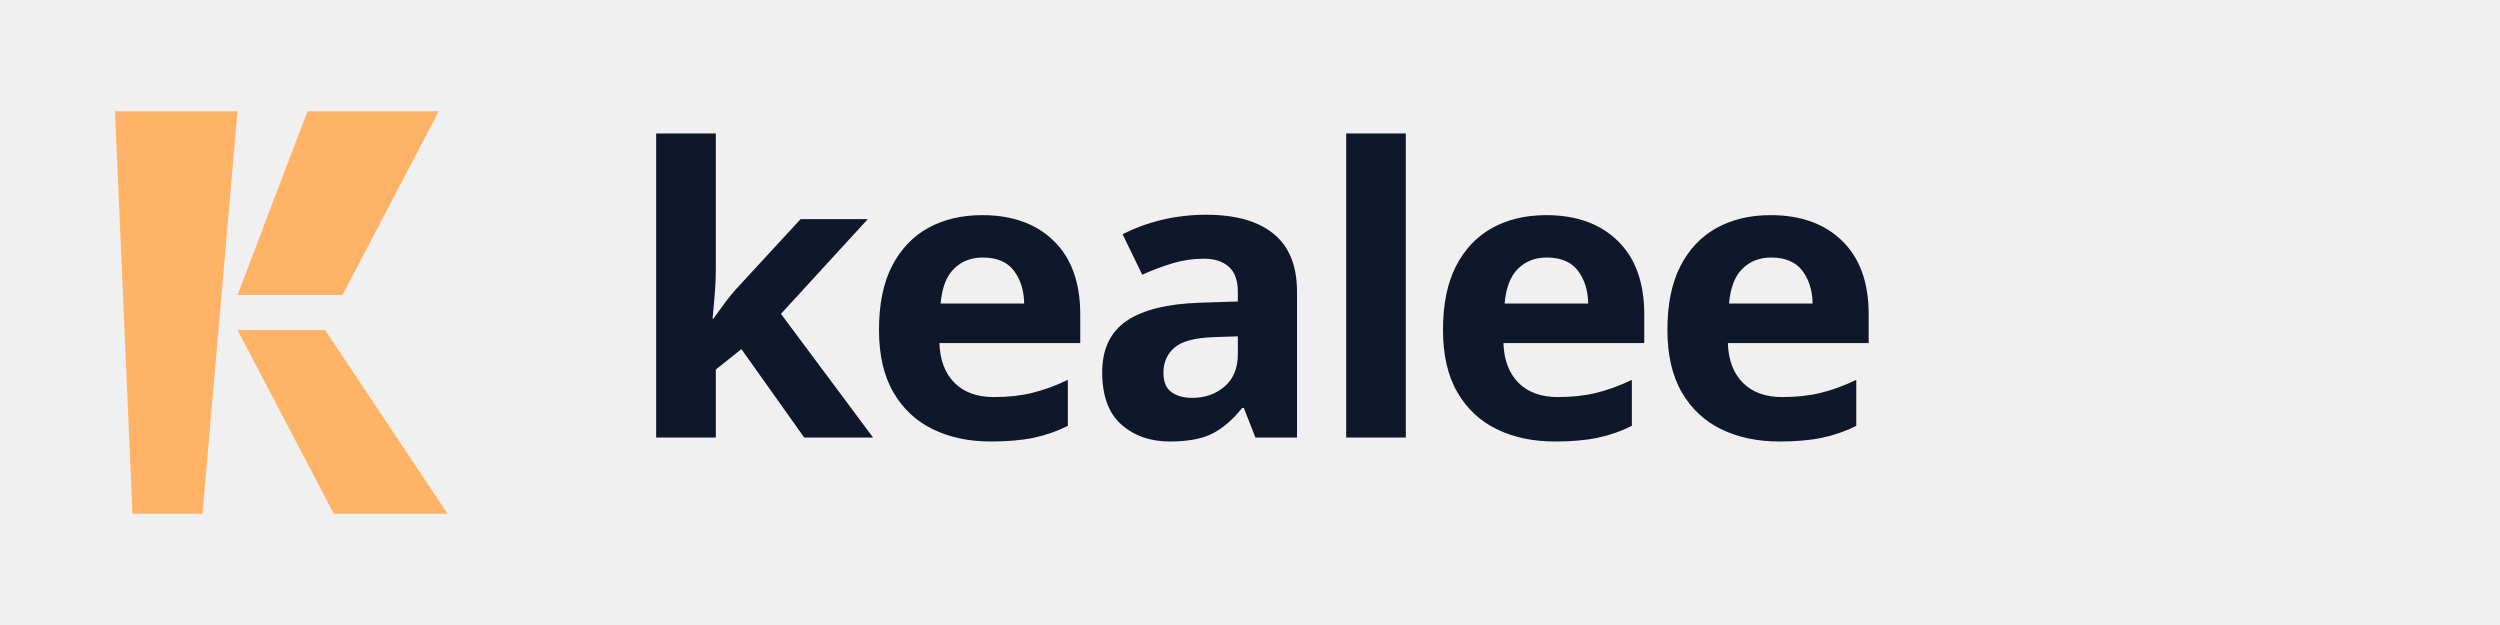
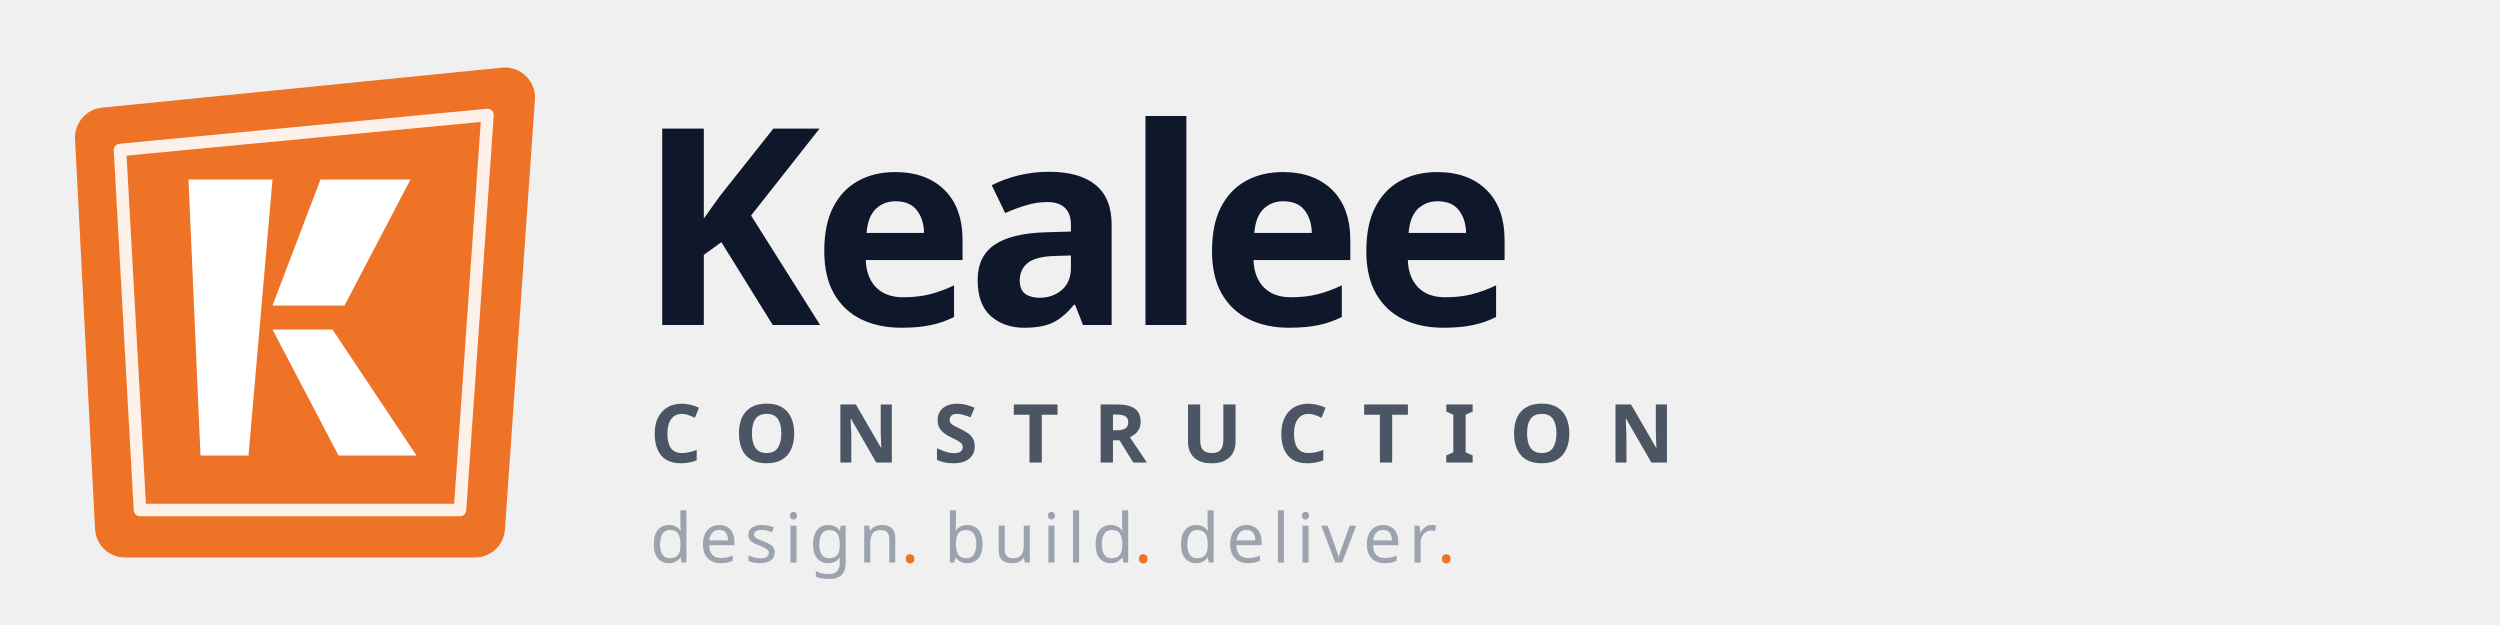
<svg xmlns="http://www.w3.org/2000/svg" width="400" height="100" viewBox="0 0 400 100" fill="none">
-   <g transform="translate(10, 15) scale(0.7)">
-     <polygon points="12,4 40,4 32,96 16,96" fill="#FFB366" />
-     <polygon points="86,4 56,4 40,46 64,46" fill="#FFB366" />
-     <polygon points="60,54 40,54 62,96 88,96" fill="#FFB366" />
+   <g transform="translate(8,10) scale(0.8)">
+     <polygon points="11,15 91,7 85,93 15,93" fill="#EE7326" stroke="#EE7326" stroke-width="12" stroke-linejoin="round" />
+     <polygon points="14,17.5 87.5,10.5 82,89.5 18,89.5" fill="none" stroke="#FFFFFF" stroke-width="2.5" stroke-linejoin="round" opacity="0.9" />
+     <g transform="translate(20.5,21) scale(0.60)" fill="#FFFFFF">
+       <polygon points="12,4 40,4 32,96 16,96" />
+       <polygon points="86,4 56,4 40,46 64,46" />
+       <polygon points="60,54 40,54 62,96 88,96" />
+     </g>
  </g>
-   <text x="100" y="70" font-family="'Nunito Sans', 'Nunito', sans-serif" font-weight="800" font-size="64" fill="#0F172A" letter-spacing="-0.03em">kealee</text>
+   <text x="102" y="52" fill="#0F172A" font-family="'Nunito', 'Nunito Sans', ui-rounded, sans-serif" font-weight="800" font-size="44" letter-spacing="-0.03em">Kealee</text>
+   <text x="104" y="74" fill="#4B5563" font-family="'Nunito Sans', 'Nunito', sans-serif" font-weight="600" font-size="13" letter-spacing="0.42em">CONSTRUCTION</text>
+   <text x="104" y="90" fill="#9CA3AF" font-family="'Nunito Sans', 'Nunito', sans-serif" font-weight="500" font-size="11" letter-spacing="0.1em">design<tspan fill="#EE7326">.</tspan> build<tspan fill="#EE7326">.</tspan> deliver<tspan fill="#EE7326">.</tspan>
+   </text>
</svg>
